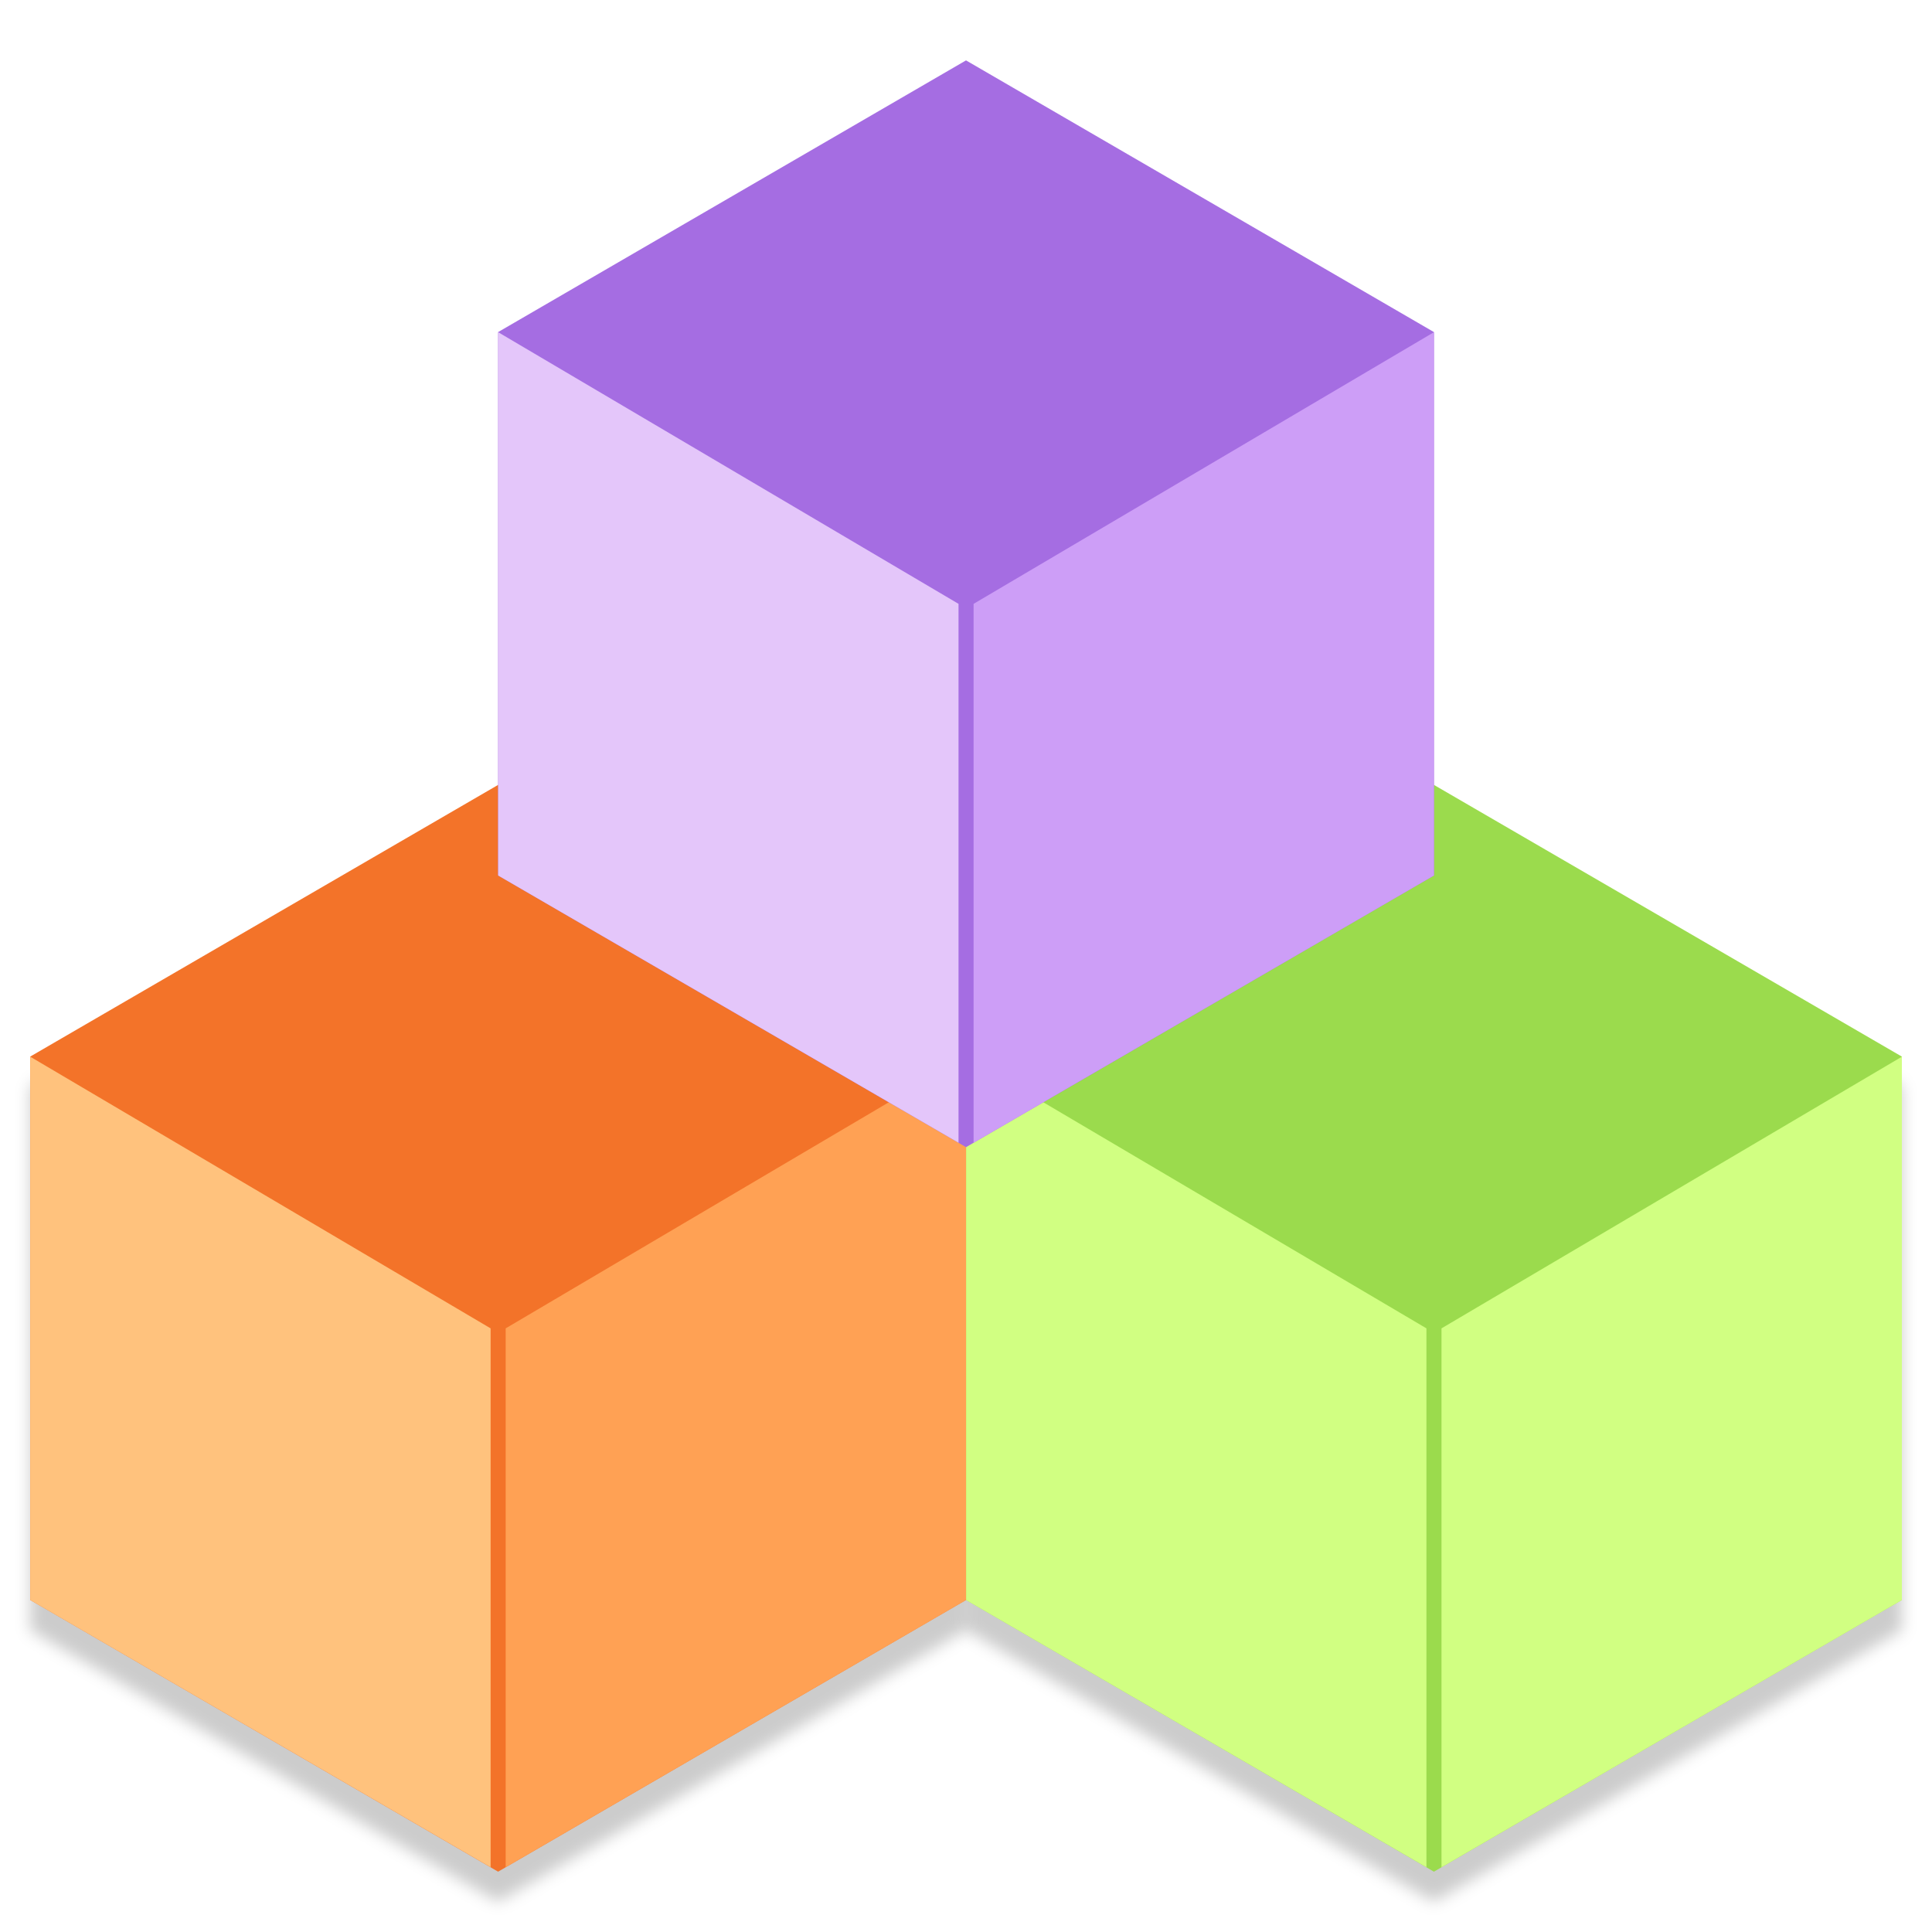
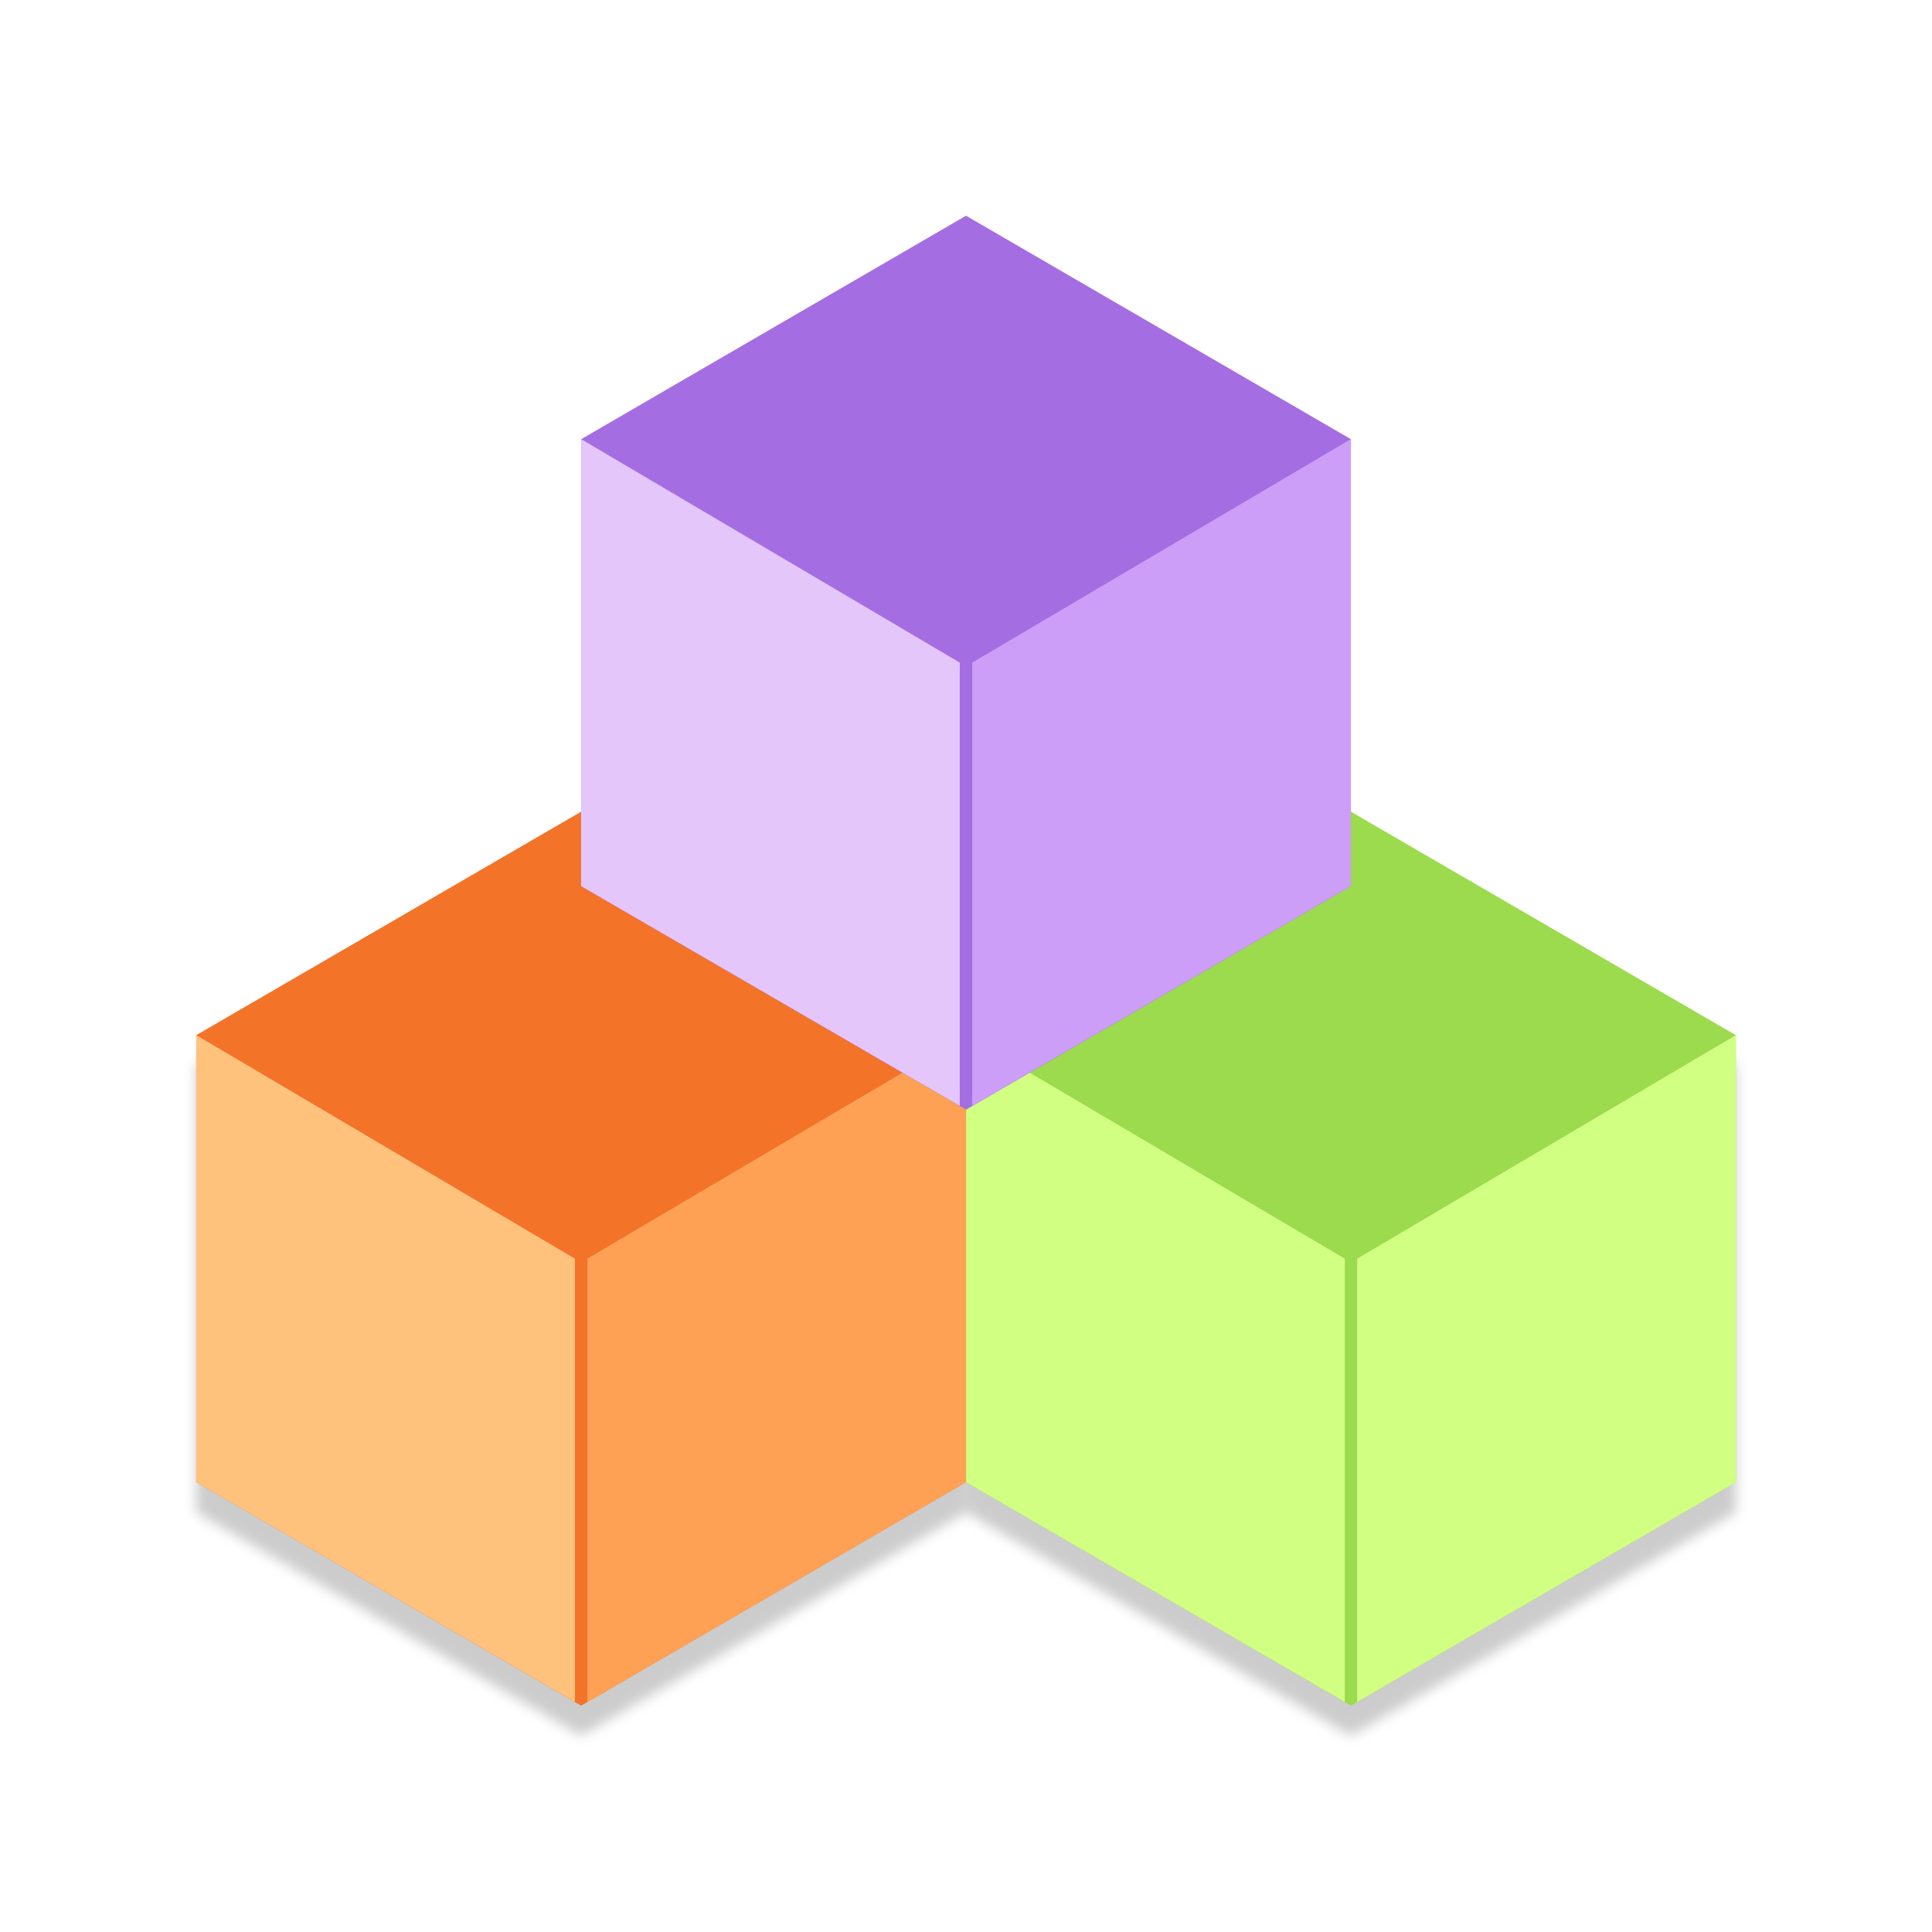
<svg xmlns="http://www.w3.org/2000/svg" width="64" height="64" viewBox="0 0 16.933 16.933" version="1.1" id="svg5652">
  <defs id="defs5646">
-     <filter style="color-interpolation-filters:sRGB" id="filter7190" x="-0.019" width="1.038" y="-0.016" height="1.033">
-       <feGaussianBlur stdDeviation="0.983" id="feGaussianBlur7192" />
+     <filter style="color-interpolation-filters:sRGB" id="filter4555" x="-0.019" width="1.038" y="-0.016" height="1.033">
+       <feGaussianBlur stdDeviation="0.983" id="feGaussianBlur4557" />
    </filter>
-     <filter style="color-interpolation-filters:sRGB" id="filter7194" x="-0.019" width="1.038" y="-0.016" height="1.033">
-       <feGaussianBlur stdDeviation="0.983" id="feGaussianBlur7196" />
+     <filter style="color-interpolation-filters:sRGB" id="filter4559" x="-0.019" width="1.038" y="-0.016" height="1.033">
+       <feGaussianBlur stdDeviation="0.983" id="feGaussianBlur4561" />
    </filter>
  </defs>
  <g id="layer1" transform="translate(0,-280.0666)">
-     <polygon points="576,187.061 540,124.708 576,62.354 648,62.354 684,124.708 648,187.061 " style="fill:#000000;stroke:none;stroke-width:9.138;stroke-miterlimit:4;stroke-dasharray:none;stroke-opacity:1;filter:url(#filter7190);opacity:0.2" id="55-4-5" transform="matrix(0,0.06614583,-0.06577048,0,20.76979,251.4916)" />
-     <polygon points="576,187.061 540,124.708 576,62.354 648,62.354 684,124.708 648,187.061 " style="fill:#000000;stroke:none;stroke-width:9.138;stroke-miterlimit:4;stroke-dasharray:none;stroke-opacity:1;filter:url(#filter7194);opacity:0.2" id="55-4-5-0" transform="matrix(0,0.06614583,-0.06577048,0,12.56771,251.4916)" />
-     <polygon points="540,124.708 576,62.354 648,62.354 684,124.708 648,187.061 576,187.061 " style="fill:#9bdb4d;stroke:none;stroke-width:9.138;stroke-miterlimit:4;stroke-dasharray:none;stroke-opacity:1" id="55-2" transform="matrix(0,0.06614583,-0.06577048,0,20.76979,251.2271)" />
-     <path style="fill:#d1ff82;stroke:none;stroke-width:0.296px;stroke-linecap:butt;stroke-linejoin:miter;stroke-opacity:1" d="m 8.467,294.09 4.035,2.342 v -4.723 l -4.035,-2.381 z" id="path6449-62-9" />
-     <path style="fill:#d1ff82;stroke:none;stroke-width:0.296px;stroke-linecap:butt;stroke-linejoin:miter;stroke-opacity:1" d="m 16.669,294.09 -4.035,2.342 v -4.723 l 4.035,-2.381 z" id="path6449-62-7-3" />
-     <polygon points="684,124.708 648,187.061 576,187.061 540,124.708 576,62.354 648,62.354 " style="fill:#f37329;stroke:none;stroke-width:9.138;stroke-miterlimit:4;stroke-dasharray:none;stroke-opacity:1" id="55-4" transform="matrix(0,0.06614583,-0.06577048,0,12.56771,251.2271)" />
-     <path style="fill:#ffc27d;stroke:none;stroke-width:0.296px;stroke-linecap:butt;stroke-linejoin:miter;stroke-opacity:1" d="m 0.265,294.09 4.035,2.342 v -4.723 l -4.035,-2.381 z" id="path6449-62-78" />
-     <path style="fill:#ffa154;stroke:none;stroke-width:0.296px;stroke-linecap:butt;stroke-linejoin:miter;stroke-opacity:1" d="m 8.467,294.09 -4.035,2.342 v -4.723 l 4.035,-2.381 z" id="path6449-62-7-4" />
-     <polygon points="648,187.061 576,187.061 540,124.708 576,62.354 648,62.354 684,124.708 " style="fill:#a56de2;stroke:none;stroke-width:9.138;stroke-miterlimit:4;stroke-dasharray:none;stroke-opacity:1" id="55" transform="matrix(0,0.06614583,-0.06577048,0,16.66876,244.8771)" />
-     <path style="fill:#e4c6fa;stroke:none;stroke-width:0.296px;stroke-linecap:butt;stroke-linejoin:miter;stroke-opacity:1" d="m 4.366,287.74 4.035,2.342 v -4.723 l -4.035,-2.381 z" id="path6449-62" />
-     <path style="fill:#cd9ef7;stroke:none;stroke-width:0.296px;stroke-linecap:butt;stroke-linejoin:miter;stroke-opacity:1" d="m 12.568,287.74 -4.035,2.342 v -4.723 l 4.035,-2.381 z" id="path6449-62-7" />
+     <polygon points="576,187.061 540,124.708 576,62.354 648,62.354 684,124.708 648,187.061 " style="fill:#000000;stroke:none;stroke-width:9.138;stroke-miterlimit:4;stroke-dasharray:none;stroke-opacity:1;opacity:0.2;filter:url(#filter4559)" id="55-4-3" transform="matrix(0,0.05441028,-0.05410152,0,11.8401,258.0636)" />
+     <polygon points="576,187.061 540,124.708 576,62.354 648,62.354 684,124.708 648,187.061 " style="fill:#000000;stroke:none;stroke-width:9.138;stroke-miterlimit:4;stroke-dasharray:none;stroke-opacity:1;opacity:0.2;filter:url(#filter4555)" id="55-4-3-6" transform="matrix(0,0.05441028,-0.05410152,0,18.58698,258.0636)" />
+     <polygon points="540,124.708 576,62.354 648,62.354 684,124.708 648,187.061 576,187.061 " style="fill:#9bdb4d;stroke:none;stroke-width:9.138;stroke-miterlimit:4;stroke-dasharray:none;stroke-opacity:1" id="55-2" transform="matrix(0,0.05441028,-0.05410152,0,18.58698,257.799)" />
+     <path style="fill:#d1ff82;stroke:none;stroke-width:0.243px;stroke-linecap:butt;stroke-linejoin:miter;stroke-opacity:1" d="m 8.467,293.057 3.319,1.926 v -3.885 L 8.467,289.139 Z" id="path6449-62-9" />
+     <path style="fill:#d1ff82;stroke:none;stroke-width:0.243px;stroke-linecap:butt;stroke-linejoin:miter;stroke-opacity:1" d="m 15.214,293.057 -3.319,1.926 v -3.885 l 3.319,-1.959 z" id="path6449-62-7-3" />
+     <polygon points="684,124.708 648,187.061 576,187.061 540,124.708 576,62.354 648,62.354 " style="fill:#f37329;stroke:none;stroke-width:9.138;stroke-miterlimit:4;stroke-dasharray:none;stroke-opacity:1" id="55-4" transform="matrix(0,0.05441028,-0.05410152,0,11.8401,257.799)" />
+     <path style="fill:#ffc27d;stroke:none;stroke-width:0.243px;stroke-linecap:butt;stroke-linejoin:miter;stroke-opacity:1" d="m 1.72,293.057 3.319,1.926 v -3.885 L 1.72,289.139 Z" id="path6449-62-78" />
+     <path style="fill:#ffa154;stroke:none;stroke-width:0.243px;stroke-linecap:butt;stroke-linejoin:miter;stroke-opacity:1" d="m 8.467,293.057 -3.319,1.926 v -3.885 l 3.319,-1.959 z" id="path6449-62-7-4" />
+     <polygon points="648,187.061 576,187.061 540,124.708 576,62.354 648,62.354 684,124.708 " style="fill:#a56de2;stroke:none;stroke-width:9.138;stroke-miterlimit:4;stroke-dasharray:none;stroke-opacity:1" id="55" transform="matrix(0,0.05441028,-0.05410152,0,15.21354,252.5756)" />
+     <path style="fill:#e4c6fa;stroke:none;stroke-width:0.243px;stroke-linecap:butt;stroke-linejoin:miter;stroke-opacity:1" d="m 5.093,287.833 3.319,1.926 v -3.885 l -3.319,-1.959 z" id="path6449-62" />
+     <path style="fill:#cd9ef7;stroke:none;stroke-width:0.243px;stroke-linecap:butt;stroke-linejoin:miter;stroke-opacity:1" d="m 11.84,287.833 -3.319,1.926 v -3.885 l 3.319,-1.959 z" id="path6449-62-7" />
  </g>
</svg>
